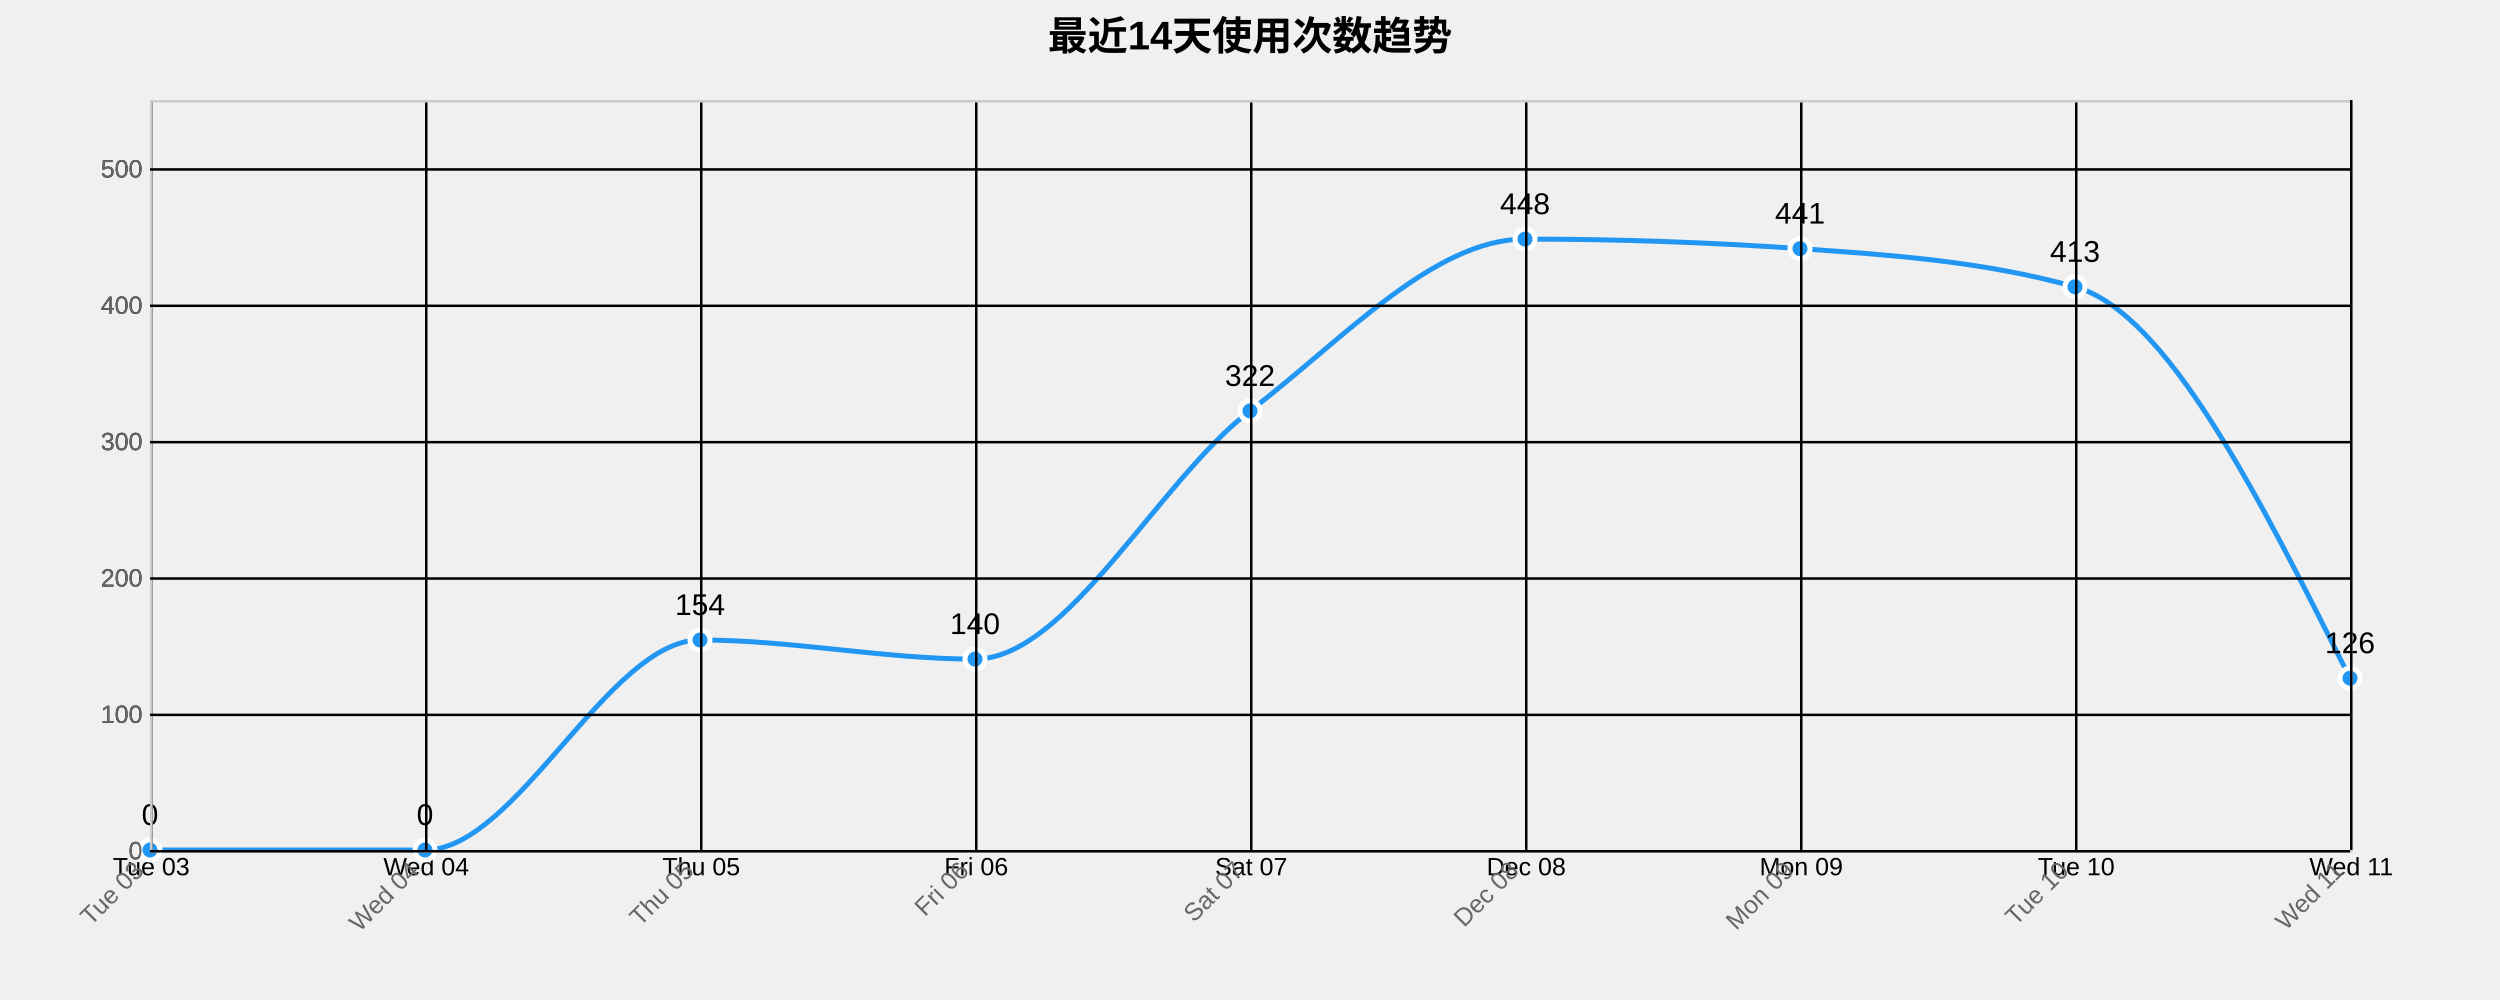
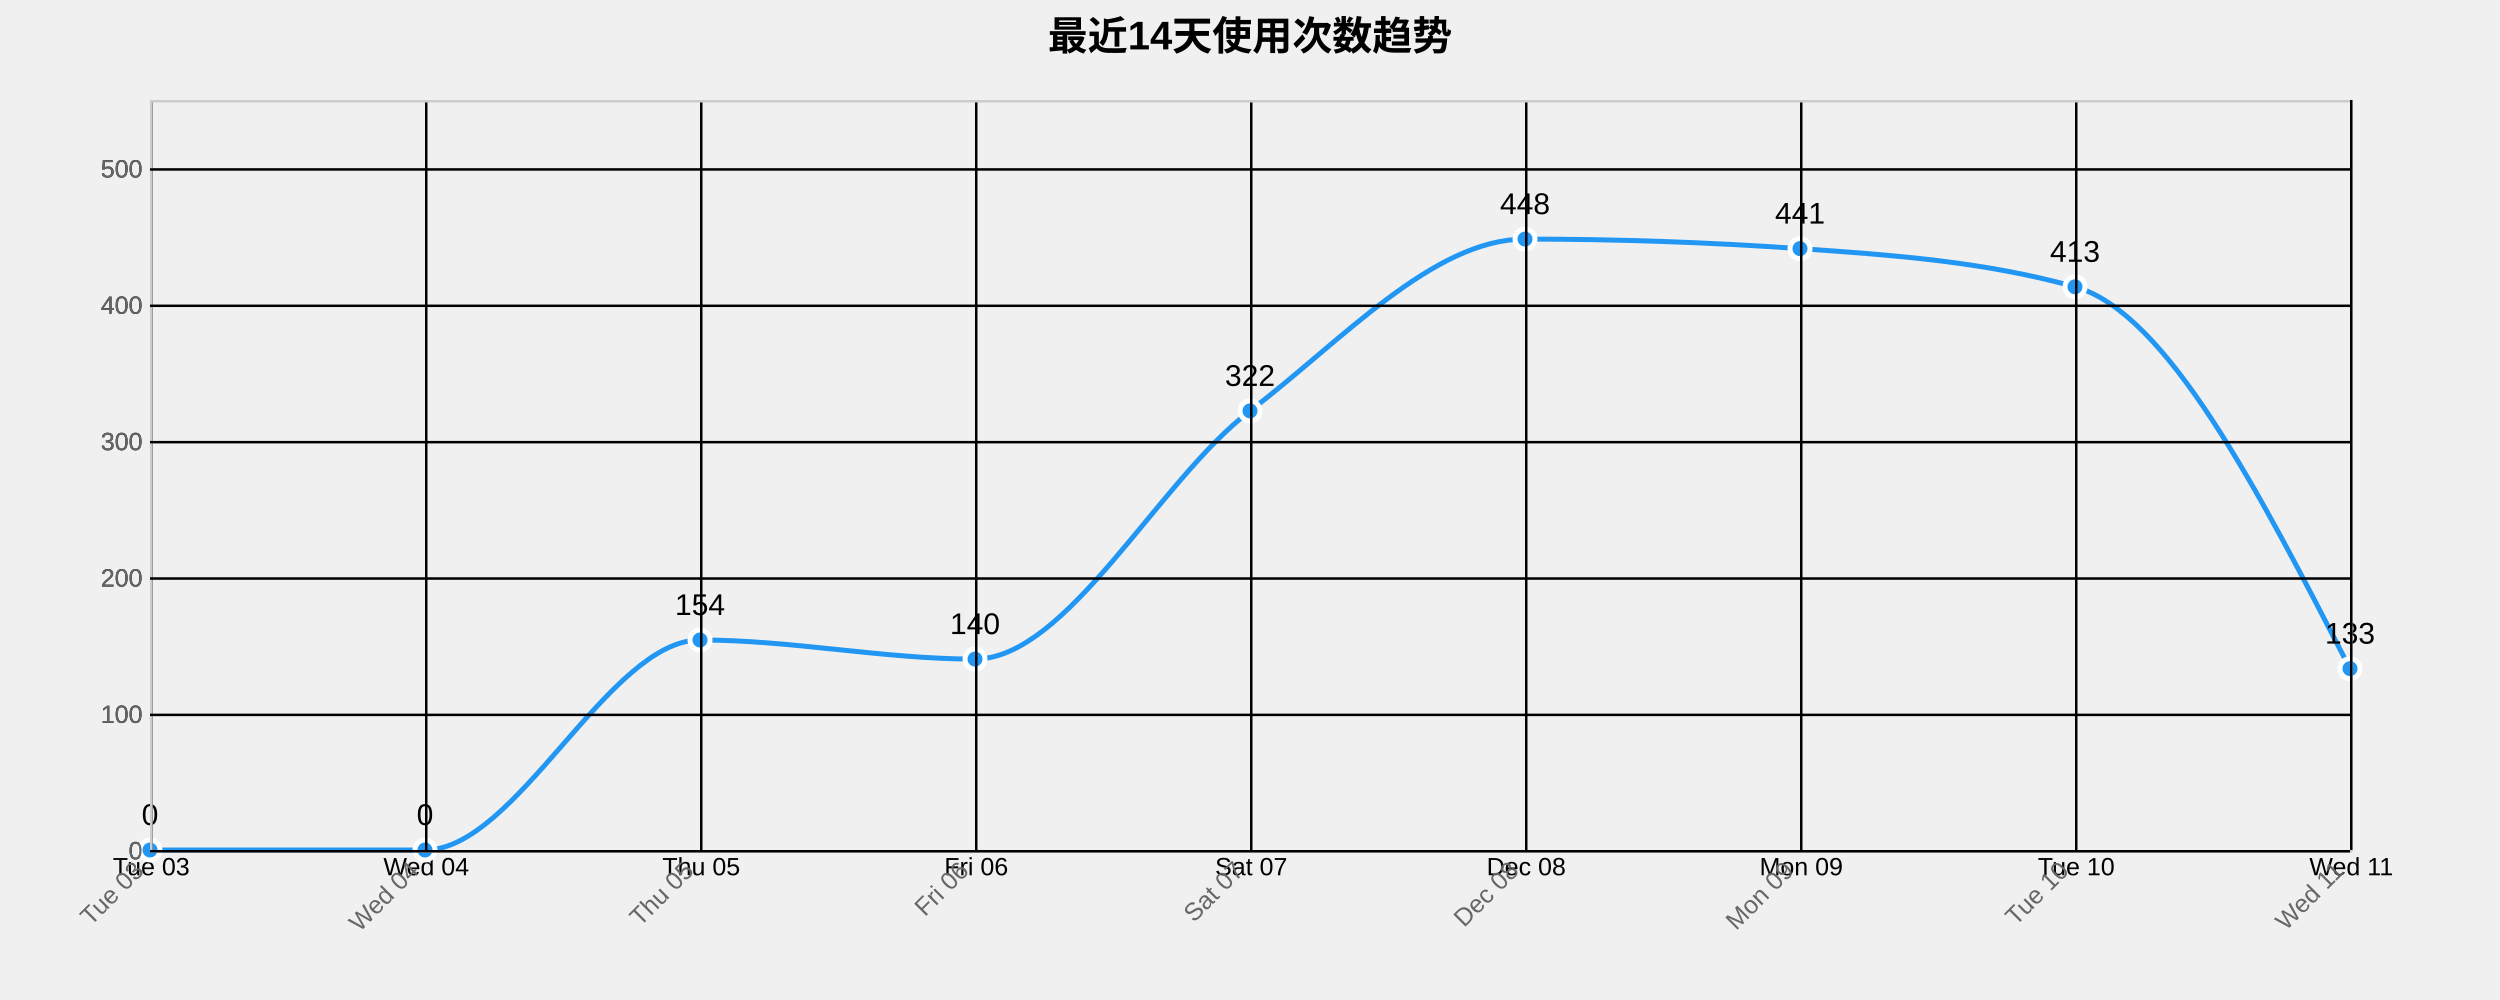
<svg xmlns="http://www.w3.org/2000/svg" width="1000" height="400">
  <g transform="translate(60,40)">
    <text x="440" y="-20" text-anchor="middle" style="font-size: 16px; font-weight: bold;">最近14天使用次数趋势</text>
    <g class="grid" transform="translate(0,300)" fill="none" font-size="10" font-family="sans-serif" text-anchor="middle">
      <path class="domain" stroke="currentColor" d="M0.5,-300V0.5H880.5V-300" />
      <g class="tick" opacity="1" transform="translate(0.5,0)">
        <line stroke="currentColor" y2="-300" />
        <text fill="currentColor" y="3" dy="0.71em">Tue 03</text>
      </g>
      <g class="tick" opacity="1" transform="translate(110.5,0)">
        <line stroke="currentColor" y2="-300" />
        <text fill="currentColor" y="3" dy="0.71em">Wed 04</text>
      </g>
      <g class="tick" opacity="1" transform="translate(220.5,0)">
        <line stroke="currentColor" y2="-300" />
        <text fill="currentColor" y="3" dy="0.71em">Thu 05</text>
      </g>
      <g class="tick" opacity="1" transform="translate(330.5,0)">
        <line stroke="currentColor" y2="-300" />
        <text fill="currentColor" y="3" dy="0.71em">Fri 06</text>
      </g>
      <g class="tick" opacity="1" transform="translate(440.5,0)">
        <line stroke="currentColor" y2="-300" />
        <text fill="currentColor" y="3" dy="0.71em">Sat 07</text>
      </g>
      <g class="tick" opacity="1" transform="translate(550.5,0)">
        <line stroke="currentColor" y2="-300" />
        <text fill="currentColor" y="3" dy="0.71em">Dec 08</text>
      </g>
      <g class="tick" opacity="1" transform="translate(660.5,0)">
        <line stroke="currentColor" y2="-300" />
        <text fill="currentColor" y="3" dy="0.71em">Mon 09</text>
      </g>
      <g class="tick" opacity="1" transform="translate(770.5,0)">
        <line stroke="currentColor" y2="-300" />
        <text fill="currentColor" y="3" dy="0.71em">Tue 10</text>
      </g>
      <g class="tick" opacity="1" transform="translate(880.5,0)">
        <line stroke="currentColor" y2="-300" />
        <text fill="currentColor" y="3" dy="0.71em">Wed 11</text>
      </g>
    </g>
    <g class="grid" fill="none" font-size="10" font-family="sans-serif" text-anchor="end">
      <path class="domain" stroke="currentColor" d="M880,300.5H0.5V0.5H880" />
      <g class="tick" opacity="1" transform="translate(0,300.5)">
        <line stroke="currentColor" x2="880" />
        <text fill="currentColor" x="-3" dy="0.32em">0</text>
      </g>
      <g class="tick" opacity="1" transform="translate(0,245.9545)">
        <line stroke="currentColor" x2="880" />
        <text fill="currentColor" x="-3" dy="0.32em">100</text>
      </g>
      <g class="tick" opacity="1" transform="translate(0,191.4091)">
        <line stroke="currentColor" x2="880" />
        <text fill="currentColor" x="-3" dy="0.32em">200</text>
      </g>
      <g class="tick" opacity="1" transform="translate(0,136.8636)">
        <line stroke="currentColor" x2="880" />
        <text fill="currentColor" x="-3" dy="0.32em">300</text>
      </g>
      <g class="tick" opacity="1" transform="translate(0,82.31818)">
        <line stroke="currentColor" x2="880" />
        <text fill="currentColor" x="-3" dy="0.32em">400</text>
      </g>
      <g class="tick" opacity="1" transform="translate(0,27.77273)">
        <line stroke="currentColor" x2="880" />
        <text fill="currentColor" x="-3" dy="0.32em">500</text>
      </g>
    </g>
-     <path class="area" d="M0,300C36.667,300,73.333,300,110,300C146.667,300,183.333,216,220,216C256.667,216,293.333,223.636,330,223.636C366.667,223.636,403.333,152.364,440,124.364C476.667,96.364,513.333,55.636,550,55.636C586.667,55.636,623.333,56.909,660,59.455C696.667,62,733.333,64.545,770,74.727C806.667,84.909,843.333,158.091,880,231.273L880,300C843.333,300,806.667,300,770,300C733.333,300,696.667,300,660,300C623.333,300,586.667,300,550,300C513.333,300,476.667,300,440,300C403.333,300,366.667,300,330,300C293.333,300,256.667,300,220,300C183.333,300,146.667,300,110,300C73.333,300,36.667,300,0,300Z" style="fill: url(#area-gradient); opacity: 0.3;" />
-     <path class="line" d="M0,300C36.667,300,73.333,300,110,300C146.667,300,183.333,216,220,216C256.667,216,293.333,223.636,330,223.636C366.667,223.636,403.333,152.364,440,124.364C476.667,96.364,513.333,55.636,550,55.636C586.667,55.636,623.333,56.909,660,59.455C696.667,62,733.333,64.545,770,74.727C806.667,84.909,843.333,158.091,880,231.273" style="fill: none; stroke: #2196F3; stroke-width: 2px;" />
+     <path class="area" d="M0,300C36.667,300,73.333,300,110,300C146.667,300,183.333,216,220,216C256.667,216,293.333,223.636,330,223.636C366.667,223.636,403.333,152.364,440,124.364C476.667,96.364,513.333,55.636,550,55.636C586.667,55.636,623.333,56.909,660,59.455C696.667,62,733.333,64.545,770,74.727C806.667,84.909,843.333,156.182,880,227.455L880,300C843.333,300,806.667,300,770,300C733.333,300,696.667,300,660,300C623.333,300,586.667,300,550,300C513.333,300,476.667,300,440,300C403.333,300,366.667,300,330,300C293.333,300,256.667,300,220,300C183.333,300,146.667,300,110,300C73.333,300,36.667,300,0,300Z" style="fill: url(#area-gradient); opacity: 0.3;" />
+     <path class="line" d="M0,300C36.667,300,73.333,300,110,300C146.667,300,183.333,216,220,216C256.667,216,293.333,223.636,330,223.636C366.667,223.636,403.333,152.364,440,124.364C476.667,96.364,513.333,55.636,550,55.636C586.667,55.636,623.333,56.909,660,59.455C696.667,62,733.333,64.545,770,74.727C806.667,84.909,843.333,156.182,880,227.455" style="fill: none; stroke: #2196F3; stroke-width: 2px;" />
    <circle class="dot" cx="0" cy="300" r="4" style="fill: #2196F3; stroke: #fff; stroke-width: 2px;" />
    <circle class="dot" cx="110" cy="300" r="4" style="fill: #2196F3; stroke: #fff; stroke-width: 2px;" />
    <circle class="dot" cx="220" cy="216" r="4" style="fill: #2196F3; stroke: #fff; stroke-width: 2px;" />
    <circle class="dot" cx="330" cy="223.636" r="4" style="fill: #2196F3; stroke: #fff; stroke-width: 2px;" />
    <circle class="dot" cx="440" cy="124.364" r="4" style="fill: #2196F3; stroke: #fff; stroke-width: 2px;" />
    <circle class="dot" cx="550" cy="55.636" r="4" style="fill: #2196F3; stroke: #fff; stroke-width: 2px;" />
    <circle class="dot" cx="660" cy="59.455" r="4" style="fill: #2196F3; stroke: #fff; stroke-width: 2px;" />
    <circle class="dot" cx="770" cy="74.727" r="4" style="fill: #2196F3; stroke: #fff; stroke-width: 2px;" />
-     <circle class="dot" cx="880" cy="231.273" r="4" style="fill: #2196F3; stroke: #fff; stroke-width: 2px;" />
+     <circle class="dot" cx="880" cy="227.455" r="4" style="fill: #2196F3; stroke: #fff; stroke-width: 2px;" />
    <text class="label" x="0" y="290" text-anchor="middle" style="font-size: 12px;">0</text>
    <text class="label" x="110" y="290" text-anchor="middle" style="font-size: 12px;">0</text>
    <text class="label" x="220" y="206" text-anchor="middle" style="font-size: 12px;">154</text>
    <text class="label" x="330" y="213.636" text-anchor="middle" style="font-size: 12px;">140</text>
    <text class="label" x="440" y="114.364" text-anchor="middle" style="font-size: 12px;">322</text>
    <text class="label" x="550" y="45.636" text-anchor="middle" style="font-size: 12px;">448</text>
    <text class="label" x="660" y="49.455" text-anchor="middle" style="font-size: 12px;">441</text>
    <text class="label" x="770" y="64.727" text-anchor="middle" style="font-size: 12px;">413</text>
-     <text class="label" x="880" y="221.273" text-anchor="middle" style="font-size: 12px;">126</text>
+     <text class="label" x="880" y="217.455" text-anchor="middle" style="font-size: 12px;">133</text>
    <g class="x-axis" transform="translate(0,300)" fill="none" font-size="10" font-family="sans-serif" text-anchor="middle">
      <path class="domain" stroke="currentColor" d="M0.5,-300V0.5H880.5V-300" />
      <g class="tick" opacity="1" transform="translate(0.5,0)">
        <line stroke="currentColor" y2="-300" />
        <text fill="currentColor" y="3" dy=".15em" style="text-anchor: end;" dx="-.8em" transform="rotate(-45)">Tue 03</text>
      </g>
      <g class="tick" opacity="1" transform="translate(110.5,0)">
        <line stroke="currentColor" y2="-300" />
        <text fill="currentColor" y="3" dy=".15em" style="text-anchor: end;" dx="-.8em" transform="rotate(-45)">Wed 04</text>
      </g>
      <g class="tick" opacity="1" transform="translate(220.5,0)">
        <line stroke="currentColor" y2="-300" />
        <text fill="currentColor" y="3" dy=".15em" style="text-anchor: end;" dx="-.8em" transform="rotate(-45)">Thu 05</text>
      </g>
      <g class="tick" opacity="1" transform="translate(330.5,0)">
        <line stroke="currentColor" y2="-300" />
        <text fill="currentColor" y="3" dy=".15em" style="text-anchor: end;" dx="-.8em" transform="rotate(-45)">Fri 06</text>
      </g>
      <g class="tick" opacity="1" transform="translate(440.5,0)">
        <line stroke="currentColor" y2="-300" />
        <text fill="currentColor" y="3" dy=".15em" style="text-anchor: end;" dx="-.8em" transform="rotate(-45)">Sat 07</text>
      </g>
      <g class="tick" opacity="1" transform="translate(550.5,0)">
        <line stroke="currentColor" y2="-300" />
        <text fill="currentColor" y="3" dy=".15em" style="text-anchor: end;" dx="-.8em" transform="rotate(-45)">Dec 08</text>
      </g>
      <g class="tick" opacity="1" transform="translate(660.5,0)">
        <line stroke="currentColor" y2="-300" />
        <text fill="currentColor" y="3" dy=".15em" style="text-anchor: end;" dx="-.8em" transform="rotate(-45)">Mon 09</text>
      </g>
      <g class="tick" opacity="1" transform="translate(770.5,0)">
        <line stroke="currentColor" y2="-300" />
        <text fill="currentColor" y="3" dy=".15em" style="text-anchor: end;" dx="-.8em" transform="rotate(-45)">Tue 10</text>
      </g>
      <g class="tick" opacity="1" transform="translate(880.5,0)">
        <line stroke="currentColor" y2="-300" />
        <text fill="currentColor" y="3" dy=".15em" style="text-anchor: end;" dx="-.8em" transform="rotate(-45)">Wed 11</text>
      </g>
    </g>
    <g class="y-axis" fill="none" font-size="10" font-family="sans-serif" text-anchor="end">
      <path class="domain" stroke="currentColor" d="M880,300.5H0.5V0.5H880" />
      <g class="tick" opacity="1" transform="translate(0,300.5)">
        <line stroke="currentColor" x2="880" />
        <text fill="currentColor" x="-3" dy="0.32em">0</text>
      </g>
      <g class="tick" opacity="1" transform="translate(0,245.9545)">
        <line stroke="currentColor" x2="880" />
        <text fill="currentColor" x="-3" dy="0.32em">100</text>
      </g>
      <g class="tick" opacity="1" transform="translate(0,191.4091)">
        <line stroke="currentColor" x2="880" />
        <text fill="currentColor" x="-3" dy="0.32em">200</text>
      </g>
      <g class="tick" opacity="1" transform="translate(0,136.8636)">
        <line stroke="currentColor" x2="880" />
        <text fill="currentColor" x="-3" dy="0.32em">300</text>
      </g>
      <g class="tick" opacity="1" transform="translate(0,82.31818)">
        <line stroke="currentColor" x2="880" />
        <text fill="currentColor" x="-3" dy="0.32em">400</text>
      </g>
      <g class="tick" opacity="1" transform="translate(0,27.77273)">
        <line stroke="currentColor" x2="880" />
        <text fill="currentColor" x="-3" dy="0.32em">500</text>
      </g>
    </g>
    <style>
    .grid line {
      stroke: #e0e0e0;
      stroke-opacity: 0.7;
      shape-rendering: crispEdges;
    }
    .grid path {
      stroke-width: 0;
    }
    .dot:hover {
      r: 6;
    }
    text {
      font-family: Arial, sans-serif;
    }
    .x-axis path, .y-axis path {
      stroke: #ccc;
    }
    .x-axis text, .y-axis text {
      fill: #666;
    }
  </style>
  </g>
</svg>
